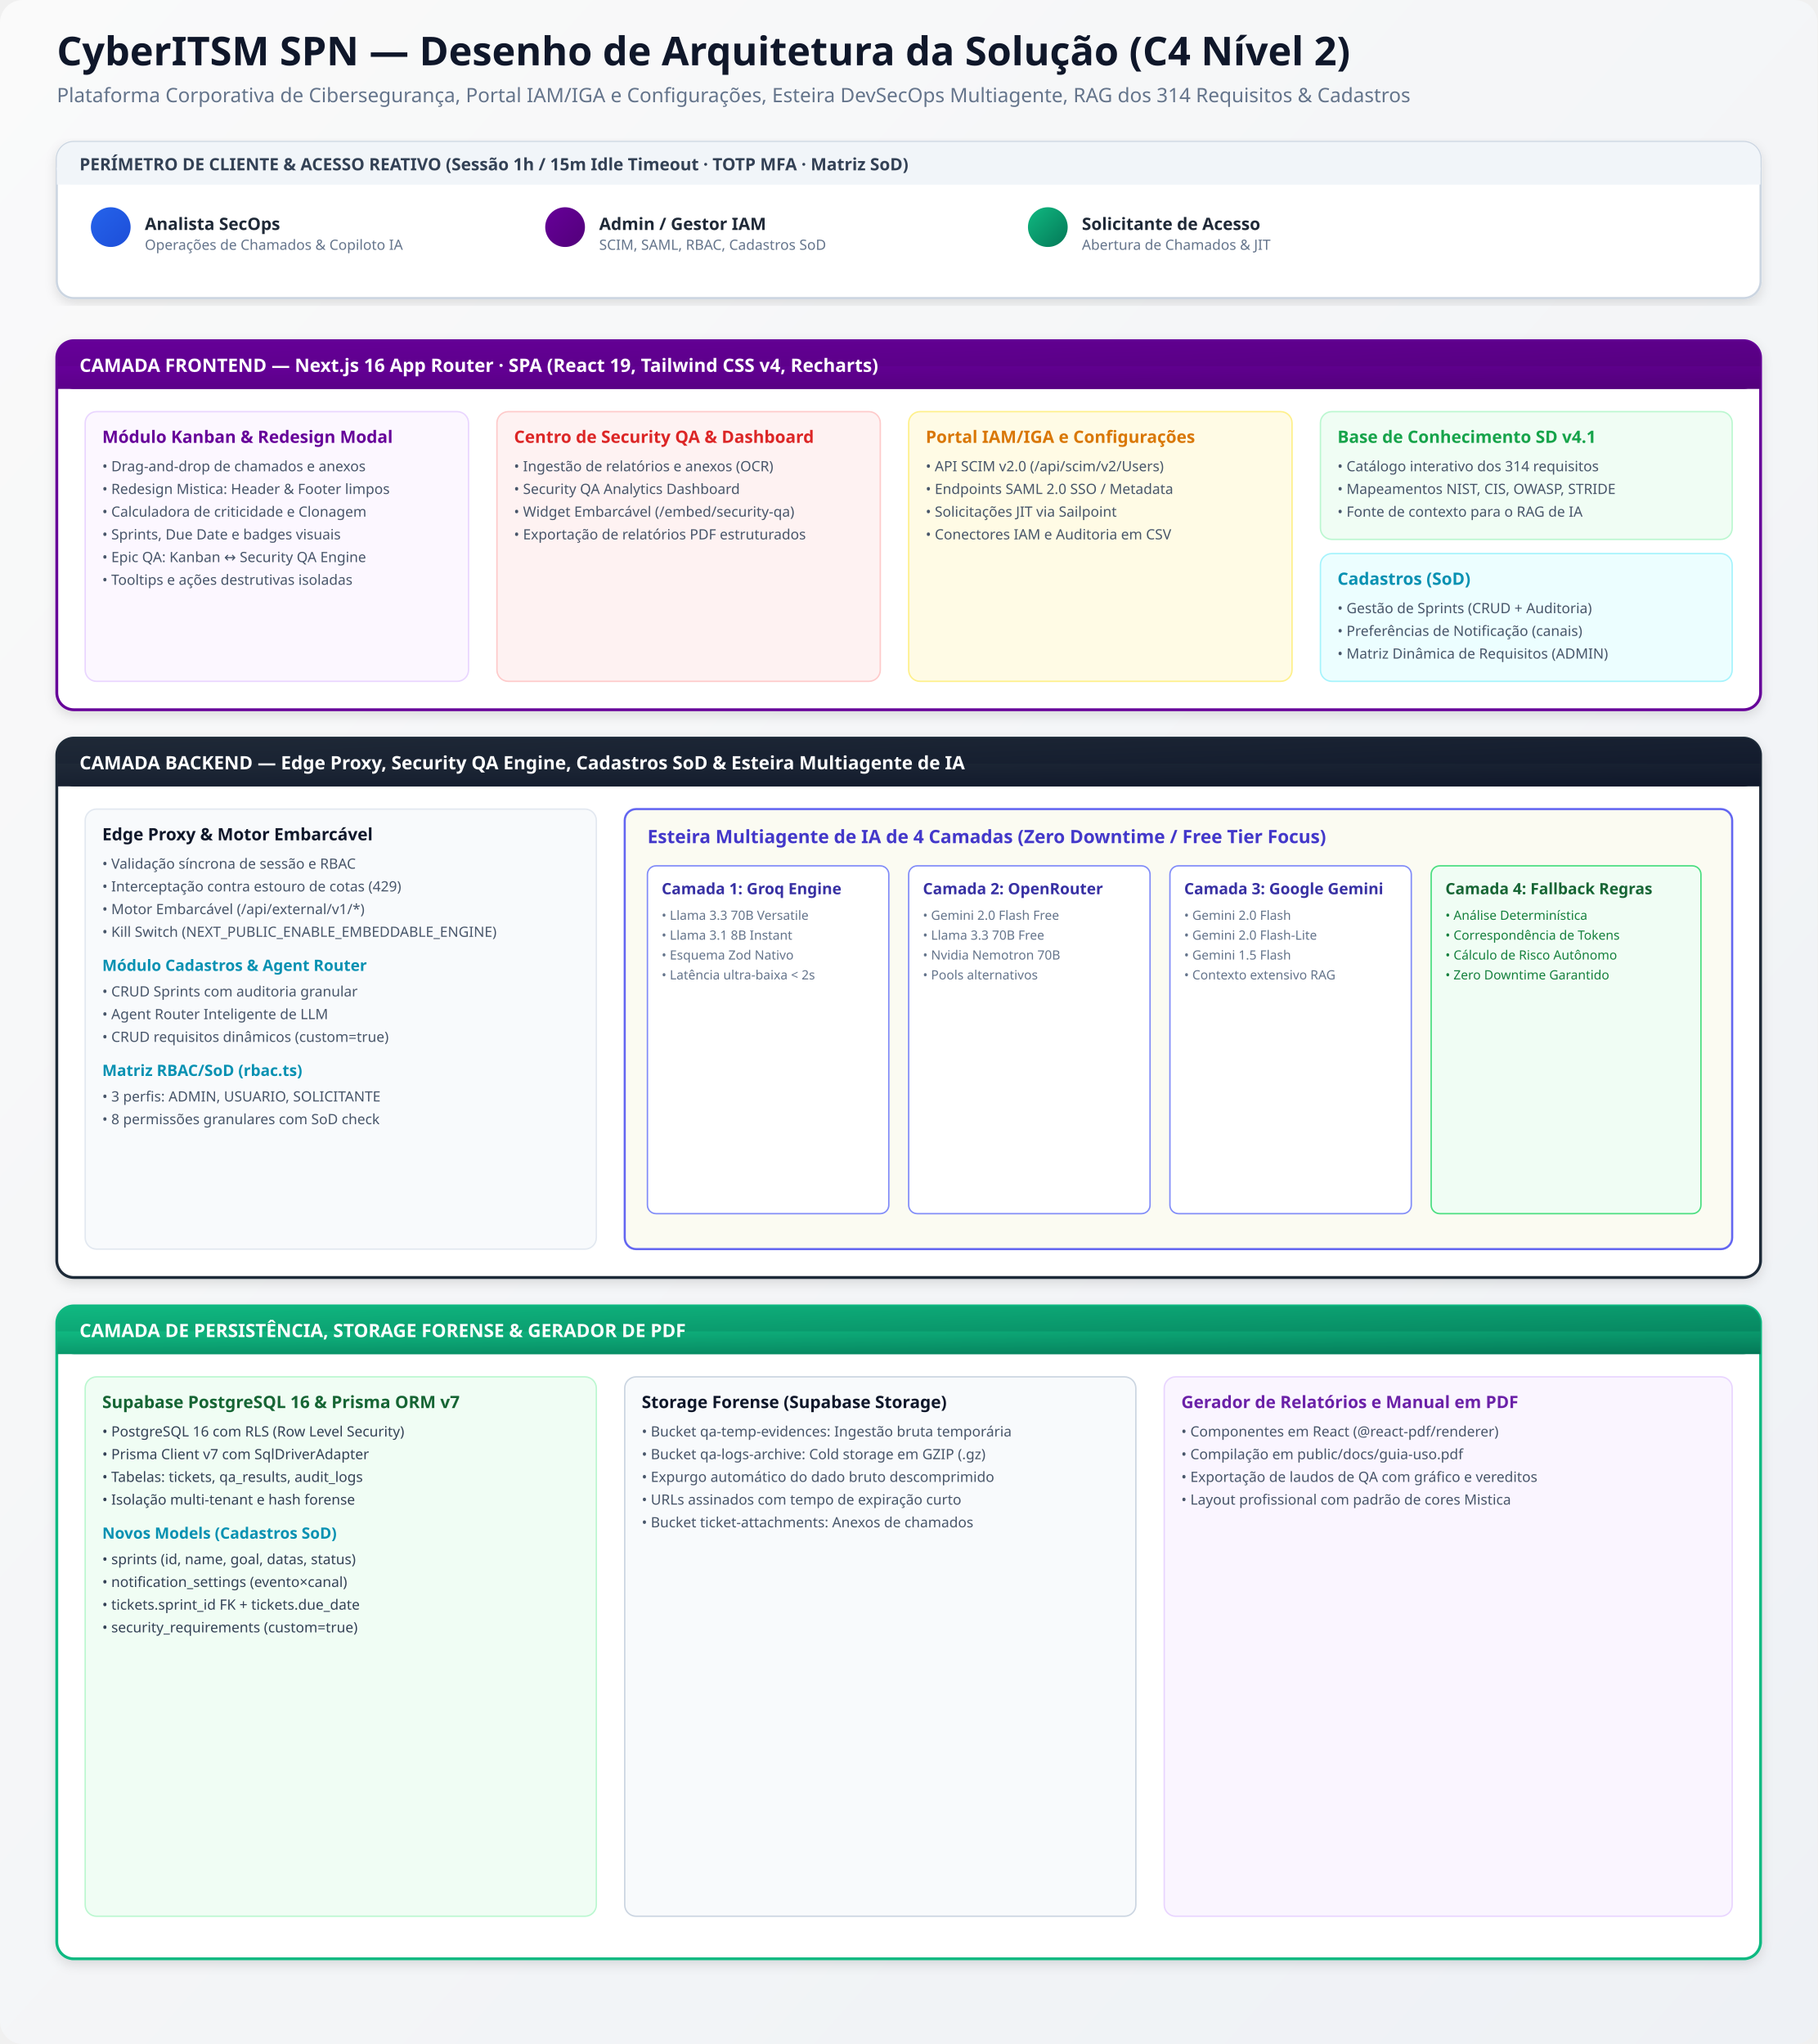
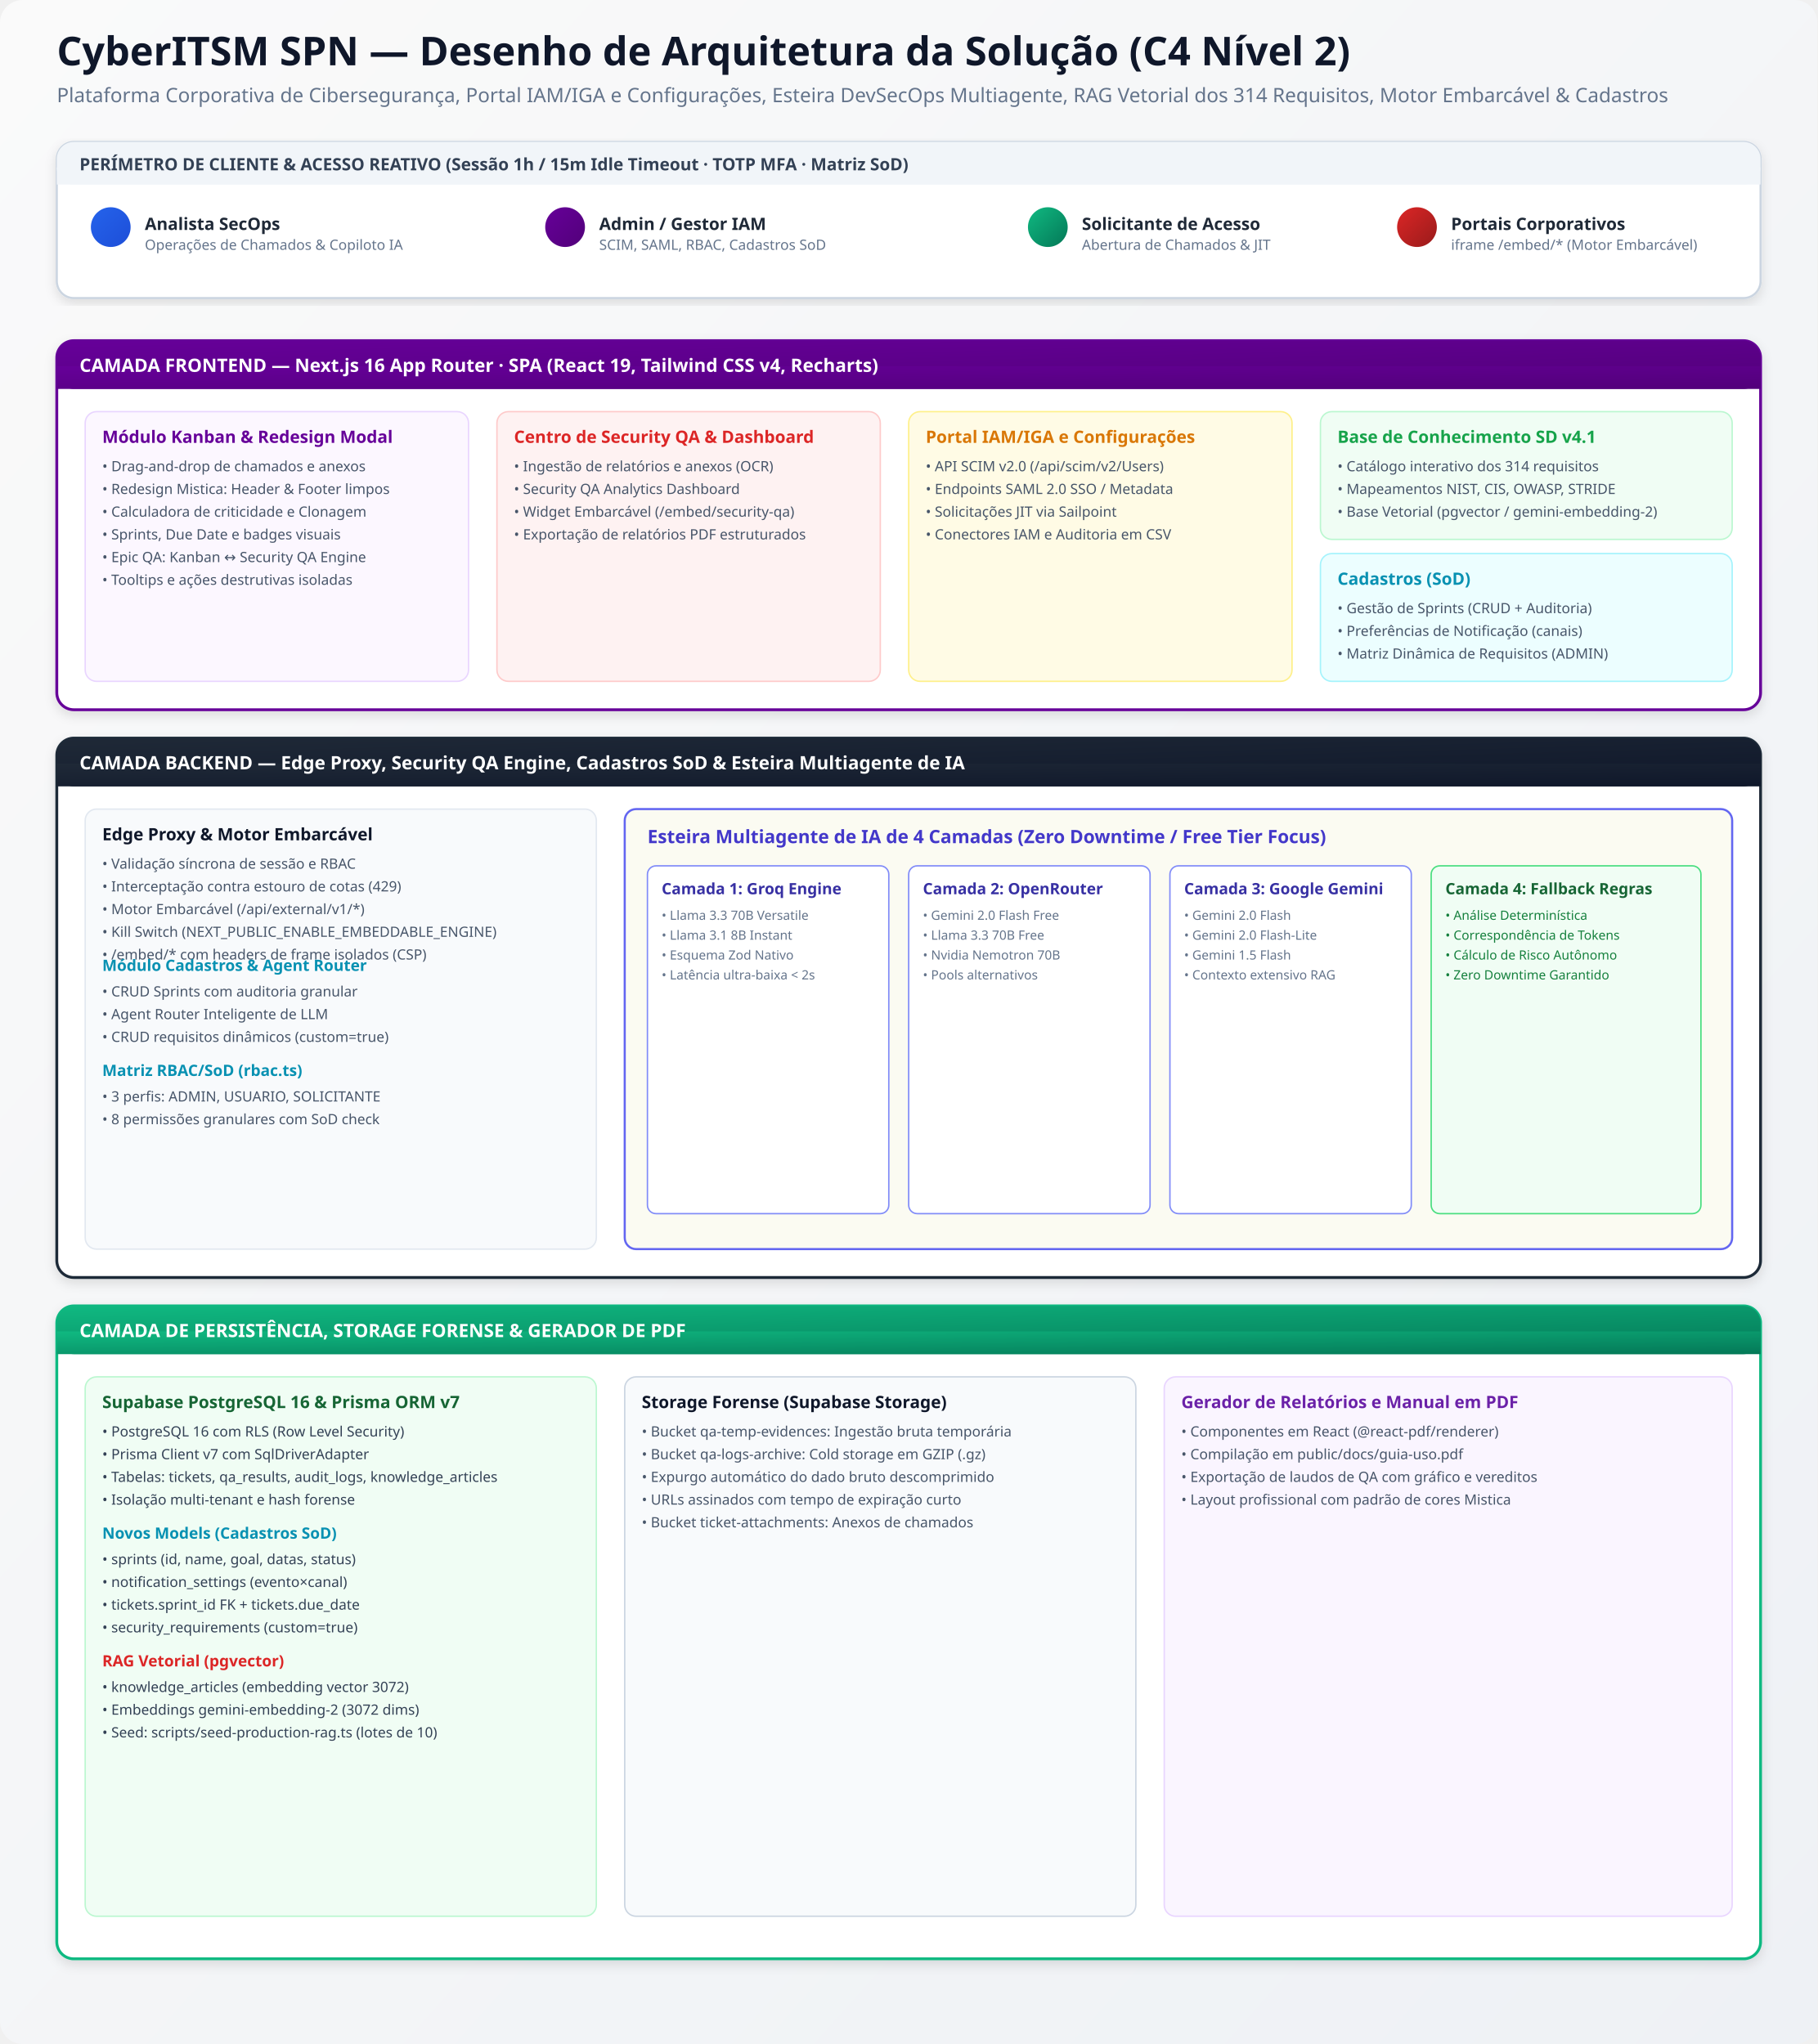
<svg xmlns="http://www.w3.org/2000/svg" viewBox="0 0 1280 1440" width="100%" height="100%">
  <defs>
    <linearGradient id="bg" x1="0%" y1="0%" x2="100%" y2="100%">
      <stop offset="0%" stop-color="#fafafa" />
      <stop offset="100%" stop-color="#eef1f5" />
    </linearGradient>
    <linearGradient id="gUser" x1="0%" y1="0%" x2="100%" y2="100%">
      <stop offset="0%" stop-color="#2563eb" />
      <stop offset="100%" stop-color="#1d4ed8" />
    </linearGradient>
    <linearGradient id="gMistica" x1="0%" y1="0%" x2="100%" y2="100%">
      <stop offset="0%" stop-color="#660099" />
      <stop offset="100%" stop-color="#52007a" />
    </linearGradient>
    <linearGradient id="gVercel" x1="0%" y1="0%" x2="100%" y2="100%">
      <stop offset="0%" stop-color="#1f2937" />
      <stop offset="100%" stop-color="#0f172a" />
    </linearGradient>
    <linearGradient id="gAI" x1="0%" y1="0%" x2="100%" y2="100%">
      <stop offset="0%" stop-color="#4f46e5" />
      <stop offset="100%" stop-color="#3730a3" />
    </linearGradient>
    <linearGradient id="gQA" x1="0%" y1="0%" x2="100%" y2="100%">
      <stop offset="0%" stop-color="#dc2626" />
      <stop offset="100%" stop-color="#991b1b" />
    </linearGradient>
    <linearGradient id="gSupabase" x1="0%" y1="0%" x2="100%" y2="100%">
      <stop offset="0%" stop-color="#10b981" />
      <stop offset="100%" stop-color="#047857" />
    </linearGradient>
    <linearGradient id="gIam" x1="0%" y1="0%" x2="100%" y2="100%">
      <stop offset="0%" stop-color="#f59e0b" />
      <stop offset="100%" stop-color="#d97706" />
    </linearGradient>
    <linearGradient id="gSoD" x1="0%" y1="0%" x2="100%" y2="100%">
      <stop offset="0%" stop-color="#0891b2" />
      <stop offset="100%" stop-color="#0e7490" />
    </linearGradient>
    <marker id="arrow" viewBox="0 0 10 10" refX="7" refY="5" markerWidth="6" markerHeight="6" orient="auto">
      <path d="M 0 0 L 10 5 L 0 10 z" fill="#64748b" />
    </marker>
    <filter id="shadow" x="-5%" y="-5%" width="110%" height="110%">
      <feDropShadow dx="0" dy="3" stdDeviation="4" flood-color="#000" flood-opacity="0.12" />
    </filter>
  </defs>
  <rect width="1280" height="1440" fill="url(#bg)" rx="16" />
  <text x="40" y="46" font-family="'Outfit','Segoe UI',sans-serif" font-size="28" font-weight="bold" fill="#0f172a">CyberITSM SPN — Desenho de Arquitetura da Solução (C4 Nível 2)</text>
-   <text x="40" y="72" font-family="'Outfit','Segoe UI',sans-serif" font-size="14" fill="#64748b">Plataforma Corporativa de Cibersegurança, Portal IAM/IGA e Configurações, Esteira DevSecOps Multiagente, RAG dos 314 Requisitos &amp; Cadastros</text>
+   <text x="40" y="72" font-family="'Outfit','Segoe UI',sans-serif" font-size="14" fill="#64748b">Plataforma Corporativa de Cibersegurança, Portal IAM/IGA e Configurações, Esteira DevSecOps Multiagente, RAG Vetorial dos 314 Requisitos, Motor Embarcável &amp; Cadastros</text>
  <g transform="translate(40,100)">
    <rect width="1200" height="110" rx="12" fill="#ffffff" stroke="#cbd5e1" stroke-width="1.5" filter="url(#shadow)" />
    <rect x="0" y="0" width="1200" height="30" rx="12" fill="#f1f5f9" />
    <rect x="0" y="18" width="1200" height="12" fill="#f1f5f9" />
    <text x="16" y="20" font-family="'Outfit',sans-serif" font-size="12" font-weight="bold" fill="#334155">PERÍMETRO DE CLIENTE &amp; ACESSO REATIVO (Sessão 1h / 15m Idle Timeout · TOTP MFA · Matriz SoD)</text>
    <g transform="translate(20,42)">
      <circle cx="18" cy="18" r="14" fill="url(#gUser)" />
      <text x="42" y="20" font-family="'Outfit',sans-serif" font-size="12" font-weight="bold" fill="#1f2937">Analista SecOps</text>
      <text x="42" y="34" font-family="'Outfit',sans-serif" font-size="10" fill="#64748b">Operações de Chamados &amp; Copiloto IA</text>
    </g>
    <g transform="translate(340,42)">
      <circle cx="18" cy="18" r="14" fill="url(#gMistica)" />
      <text x="42" y="20" font-family="'Outfit',sans-serif" font-size="12" font-weight="bold" fill="#1f2937">Admin / Gestor IAM</text>
      <text x="42" y="34" font-family="'Outfit',sans-serif" font-size="10" fill="#64748b">SCIM, SAML, RBAC, Cadastros SoD</text>
    </g>
    <g transform="translate(680,42)">
      <circle cx="18" cy="18" r="14" fill="url(#gSupabase)" />
      <text x="42" y="20" font-family="'Outfit',sans-serif" font-size="12" font-weight="bold" fill="#1f2937">Solicitante de Acesso</text>
      <text x="42" y="34" font-family="'Outfit',sans-serif" font-size="10" fill="#64748b">Abertura de Chamados &amp; JIT</text>
+     </g>
+     <g transform="translate(940,42)">
+       <circle cx="18" cy="18" r="14" fill="url(#gQA)" />
+       <text x="42" y="20" font-family="'Outfit',sans-serif" font-size="12" font-weight="bold" fill="#1f2937">Portais Corporativos</text>
+       <text x="42" y="34" font-family="'Outfit',sans-serif" font-size="10" fill="#64748b">iframe /embed/* (Motor Embarcável)</text>
    </g>
  </g>
  <g transform="translate(40,240)">
    <rect width="1200" height="260" rx="12" fill="#ffffff" stroke="#660099" stroke-width="2" filter="url(#shadow)" />
    <rect width="1200" height="34" rx="12" fill="url(#gMistica)" />
    <rect y="18" width="1200" height="16" fill="url(#gMistica)" />
    <text x="16" y="22" font-family="'Outfit',sans-serif" font-size="13" font-weight="bold" fill="#ffffff">CAMADA FRONTEND — Next.js 16 App Router · SPA (React 19, Tailwind CSS v4, Recharts)</text>
    <g transform="translate(20,50)">
      <rect width="270" height="190" rx="8" fill="#fcf7ff" stroke="#e9d5ff" />
      <text x="12" y="22" font-family="'Outfit',sans-serif" font-size="12" font-weight="bold" fill="#660099">Módulo Kanban &amp; Redesign Modal</text>
      <text x="12" y="42" font-family="'Outfit',sans-serif" font-size="10" fill="#475569">• Drag-and-drop de chamados e anexos</text>
      <text x="12" y="58" font-family="'Outfit',sans-serif" font-size="10" fill="#475569">• Redesign Mistica: Header &amp; Footer limpos</text>
      <text x="12" y="74" font-family="'Outfit',sans-serif" font-size="10" fill="#475569">• Calculadora de criticidade e Clonagem</text>
      <text x="12" y="90" font-family="'Outfit',sans-serif" font-size="10" fill="#475569">• Sprints, Due Date e badges visuais</text>
      <text x="12" y="106" font-family="'Outfit',sans-serif" font-size="10" fill="#475569">• Epic QA: Kanban ↔ Security QA Engine</text>
      <text x="12" y="122" font-family="'Outfit',sans-serif" font-size="10" fill="#475569">• Tooltips e ações destrutivas isoladas</text>
    </g>
    <g transform="translate(310,50)">
      <rect width="270" height="190" rx="8" fill="#fef2f2" stroke="#fecaca" />
      <text x="12" y="22" font-family="'Outfit',sans-serif" font-size="12" font-weight="bold" fill="#dc2626">Centro de Security QA &amp; Dashboard</text>
      <text x="12" y="42" font-family="'Outfit',sans-serif" font-size="10" fill="#475569">• Ingestão de relatórios e anexos (OCR)</text>
      <text x="12" y="58" font-family="'Outfit',sans-serif" font-size="10" fill="#475569">• Security QA Analytics Dashboard</text>
      <text x="12" y="74" font-family="'Outfit',sans-serif" font-size="10" fill="#475569">• Widget Embarcável (/embed/security-qa)</text>
      <text x="12" y="90" font-family="'Outfit',sans-serif" font-size="10" fill="#475569">• Exportação de relatórios PDF estruturados</text>
    </g>
    <g transform="translate(600,50)">
      <rect width="270" height="190" rx="8" fill="#fffbe5" stroke="#fef08a" />
      <text x="12" y="22" font-family="'Outfit',sans-serif" font-size="12" font-weight="bold" fill="#d97706">Portal IAM/IGA e Configurações</text>
      <text x="12" y="42" font-family="'Outfit',sans-serif" font-size="10" fill="#475569">• API SCIM v2.0 (/api/scim/v2/Users)</text>
      <text x="12" y="58" font-family="'Outfit',sans-serif" font-size="10" fill="#475569">• Endpoints SAML 2.0 SSO / Metadata</text>
      <text x="12" y="74" font-family="'Outfit',sans-serif" font-size="10" fill="#475569">• Solicitações JIT via Sailpoint</text>
      <text x="12" y="90" font-family="'Outfit',sans-serif" font-size="10" fill="#475569">• Conectores IAM e Auditoria em CSV</text>
    </g>
    <g transform="translate(890,50)">
      <rect width="290" height="90" rx="8" fill="#f0fdf4" stroke="#bbf7d0" />
      <text x="12" y="22" font-family="'Outfit',sans-serif" font-size="12" font-weight="bold" fill="#16a34a">Base de Conhecimento SD v4.1</text>
      <text x="12" y="42" font-family="'Outfit',sans-serif" font-size="10" fill="#475569">• Catálogo interativo dos 314 requisitos</text>
      <text x="12" y="58" font-family="'Outfit',sans-serif" font-size="10" fill="#475569">• Mapeamentos NIST, CIS, OWASP, STRIDE</text>
-       <text x="12" y="74" font-family="'Outfit',sans-serif" font-size="10" fill="#475569">• Fonte de contexto para o RAG de IA</text>
+       <text x="12" y="74" font-family="'Outfit',sans-serif" font-size="10" fill="#475569">• Base Vetorial (pgvector / gemini-embedding-2)</text>
    </g>
    <g transform="translate(890,150)">
      <rect width="290" height="90" rx="8" fill="#ecfeff" stroke="#a5f3fc" />
      <text x="12" y="22" font-family="'Outfit',sans-serif" font-size="12" font-weight="bold" fill="#0891b2">Cadastros (SoD)</text>
      <text x="12" y="42" font-family="'Outfit',sans-serif" font-size="10" fill="#475569">• Gestão de Sprints (CRUD + Auditoria)</text>
      <text x="12" y="58" font-family="'Outfit',sans-serif" font-size="10" fill="#475569">• Preferências de Notificação (canais)</text>
      <text x="12" y="74" font-family="'Outfit',sans-serif" font-size="10" fill="#475569">• Matriz Dinâmica de Requisitos (ADMIN)</text>
    </g>
  </g>
  <g transform="translate(40,520)">
    <rect width="1200" height="380" rx="12" fill="#ffffff" stroke="#1f2937" stroke-width="2" filter="url(#shadow)" />
    <rect width="1200" height="34" rx="12" fill="url(#gVercel)" />
    <rect y="18" width="1200" height="16" fill="url(#gVercel)" />
    <text x="16" y="22" font-family="'Outfit',sans-serif" font-size="13" font-weight="bold" fill="#ffffff">CAMADA BACKEND — Edge Proxy, Security QA Engine, Cadastros SoD &amp; Esteira Multiagente de IA</text>
    <g transform="translate(20,50)">
      <rect width="360" height="310" rx="8" fill="#f8fafc" stroke="#e2e8f0" />
      <text x="12" y="22" font-family="'Outfit',sans-serif" font-size="12" font-weight="bold" fill="#0f172a">Edge Proxy &amp; Motor Embarcável</text>
      <text x="12" y="42" font-family="'Outfit',sans-serif" font-size="10" fill="#475569">• Validação síncrona de sessão e RBAC</text>
      <text x="12" y="58" font-family="'Outfit',sans-serif" font-size="10" fill="#475569">• Interceptação contra estouro de cotas (429)</text>
      <text x="12" y="74" font-family="'Outfit',sans-serif" font-size="10" fill="#475569">• Motor Embarcável (/api/external/v1/*)</text>
      <text x="12" y="90" font-family="'Outfit',sans-serif" font-size="10" fill="#475569">• Kill Switch (NEXT_PUBLIC_ENABLE_EMBEDDABLE_ENGINE)</text>
+       <text x="12" y="106" font-family="'Outfit',sans-serif" font-size="10" fill="#475569">• /embed/* com headers de frame isolados (CSP)</text>
      <text x="12" y="114" font-family="'Outfit',sans-serif" font-size="11" font-weight="bold" fill="#0891b2">Módulo Cadastros &amp; Agent Router</text>
      <text x="12" y="132" font-family="'Outfit',sans-serif" font-size="10" fill="#475569">• CRUD Sprints com auditoria granular</text>
      <text x="12" y="148" font-family="'Outfit',sans-serif" font-size="10" fill="#475569">• Agent Router Inteligente de LLM</text>
      <text x="12" y="164" font-family="'Outfit',sans-serif" font-size="10" fill="#475569">• CRUD requisitos dinâmicos (custom=true)</text>
      <text x="12" y="188" font-family="'Outfit',sans-serif" font-size="11" font-weight="bold" fill="#0891b2">Matriz RBAC/SoD (rbac.ts)</text>
      <text x="12" y="206" font-family="'Outfit',sans-serif" font-size="10" fill="#475569">• 3 perfis: ADMIN, USUARIO, SOLICITANTE</text>
      <text x="12" y="222" font-family="'Outfit',sans-serif" font-size="10" fill="#475569">• 8 permissões granulares com SoD check</text>
    </g>
    <g transform="translate(400,50)">
      <rect width="780" height="310" rx="8" fill="#eeefbe" fill-opacity="0.2" stroke="#6366f1" stroke-width="1.5" />
      <text x="16" y="24" font-family="'Outfit',sans-serif" font-size="13" font-weight="bold" fill="#4338ca">Esteira Multiagente de IA de 4 Camadas (Zero Downtime / Free Tier Focus)</text>
      <g transform="translate(16,40)">
        <rect width="170" height="245" rx="6" fill="#ffffff" stroke="#818cf8" />
        <text x="10" y="20" font-family="'Outfit',sans-serif" font-size="11" font-weight="bold" fill="#3730a3">Camada 1: Groq Engine</text>
        <text x="10" y="38" font-family="'Outfit',sans-serif" font-size="9" fill="#64748b">• Llama 3.3 70B Versatile</text>
        <text x="10" y="52" font-family="'Outfit',sans-serif" font-size="9" fill="#64748b">• Llama 3.1 8B Instant</text>
        <text x="10" y="66" font-family="'Outfit',sans-serif" font-size="9" fill="#64748b">• Esquema Zod Nativo</text>
        <text x="10" y="80" font-family="'Outfit',sans-serif" font-size="9" fill="#64748b">• Latência ultra-baixa &lt; 2s</text>
      </g>
      <g transform="translate(200,40)">
        <rect width="170" height="245" rx="6" fill="#ffffff" stroke="#818cf8" />
        <text x="10" y="20" font-family="'Outfit',sans-serif" font-size="11" font-weight="bold" fill="#3730a3">Camada 2: OpenRouter</text>
        <text x="10" y="38" font-family="'Outfit',sans-serif" font-size="9" fill="#64748b">• Gemini 2.0 Flash Free</text>
        <text x="10" y="52" font-family="'Outfit',sans-serif" font-size="9" fill="#64748b">• Llama 3.3 70B Free</text>
        <text x="10" y="66" font-family="'Outfit',sans-serif" font-size="9" fill="#64748b">• Nvidia Nemotron 70B</text>
        <text x="10" y="80" font-family="'Outfit',sans-serif" font-size="9" fill="#64748b">• Pools alternativos</text>
      </g>
      <g transform="translate(384,40)">
        <rect width="170" height="245" rx="6" fill="#ffffff" stroke="#818cf8" />
        <text x="10" y="20" font-family="'Outfit',sans-serif" font-size="11" font-weight="bold" fill="#3730a3">Camada 3: Google Gemini</text>
        <text x="10" y="38" font-family="'Outfit',sans-serif" font-size="9" fill="#64748b">• Gemini 2.0 Flash</text>
        <text x="10" y="52" font-family="'Outfit',sans-serif" font-size="9" fill="#64748b">• Gemini 2.0 Flash-Lite</text>
        <text x="10" y="66" font-family="'Outfit',sans-serif" font-size="9" fill="#64748b">• Gemini 1.5 Flash</text>
        <text x="10" y="80" font-family="'Outfit',sans-serif" font-size="9" fill="#64748b">• Contexto extensivo RAG</text>
      </g>
      <g transform="translate(568,40)">
        <rect width="190" height="245" rx="6" fill="#f0fdf4" stroke="#4ade80" />
        <text x="10" y="20" font-family="'Outfit',sans-serif" font-size="11" font-weight="bold" fill="#166534">Camada 4: Fallback Regras</text>
        <text x="10" y="38" font-family="'Outfit',sans-serif" font-size="9" fill="#15803d">• Análise Determinística</text>
        <text x="10" y="52" font-family="'Outfit',sans-serif" font-size="9" fill="#15803d">• Correspondência de Tokens</text>
        <text x="10" y="66" font-family="'Outfit',sans-serif" font-size="9" fill="#15803d">• Cálculo de Risco Autônomo</text>
        <text x="10" y="80" font-family="'Outfit',sans-serif" font-size="9" fill="#15803d">• Zero Downtime Garantido</text>
      </g>
    </g>
  </g>
  <g transform="translate(40,920)">
    <rect width="1200" height="460" rx="12" fill="#ffffff" stroke="#10b981" stroke-width="2" filter="url(#shadow)" />
    <rect width="1200" height="34" rx="12" fill="url(#gSupabase)" />
    <rect y="18" width="1200" height="16" fill="url(#gSupabase)" />
    <text x="16" y="22" font-family="'Outfit',sans-serif" font-size="13" font-weight="bold" fill="#ffffff">CAMADA DE PERSISTÊNCIA, STORAGE FORENSE &amp; GERADOR DE PDF</text>
    <g transform="translate(20,50)">
      <rect width="360" height="380" rx="8" fill="#f0fdf4" stroke="#bbf7d0" />
      <text x="12" y="22" font-family="'Outfit',sans-serif" font-size="12" font-weight="bold" fill="#166534">Supabase PostgreSQL 16 &amp; Prisma ORM v7</text>
      <text x="12" y="42" font-family="'Outfit',sans-serif" font-size="10" fill="#334155">• PostgreSQL 16 com RLS (Row Level Security)</text>
      <text x="12" y="58" font-family="'Outfit',sans-serif" font-size="10" fill="#334155">• Prisma Client v7 com SqlDriverAdapter</text>
-       <text x="12" y="74" font-family="'Outfit',sans-serif" font-size="10" fill="#334155">• Tabelas: tickets, qa_results, audit_logs</text>
+       <text x="12" y="74" font-family="'Outfit',sans-serif" font-size="10" fill="#334155">• Tabelas: tickets, qa_results, audit_logs, knowledge_articles</text>
      <text x="12" y="90" font-family="'Outfit',sans-serif" font-size="10" fill="#334155">• Isolação multi-tenant e hash forense</text>
      <text x="12" y="114" font-family="'Outfit',sans-serif" font-size="11" font-weight="bold" fill="#0891b2">Novos Models (Cadastros SoD)</text>
      <text x="12" y="132" font-family="'Outfit',sans-serif" font-size="10" fill="#334155">• sprints (id, name, goal, datas, status)</text>
      <text x="12" y="148" font-family="'Outfit',sans-serif" font-size="10" fill="#334155">• notification_settings (evento×canal)</text>
      <text x="12" y="164" font-family="'Outfit',sans-serif" font-size="10" fill="#334155">• tickets.sprint_id FK + tickets.due_date</text>
      <text x="12" y="180" font-family="'Outfit',sans-serif" font-size="10" fill="#334155">• security_requirements (custom=true)</text>
+       <text x="12" y="204" font-family="'Outfit',sans-serif" font-size="11" font-weight="bold" fill="#dc2626">RAG Vetorial (pgvector)</text>
+       <text x="12" y="222" font-family="'Outfit',sans-serif" font-size="10" fill="#334155">• knowledge_articles (embedding vector 3072)</text>
+       <text x="12" y="238" font-family="'Outfit',sans-serif" font-size="10" fill="#334155">• Embeddings gemini-embedding-2 (3072 dims)</text>
+       <text x="12" y="254" font-family="'Outfit',sans-serif" font-size="10" fill="#334155">• Seed: scripts/seed-production-rag.ts (lotes de 10)</text>
    </g>
    <g transform="translate(400,50)">
      <rect width="360" height="380" rx="8" fill="#f8fafc" stroke="#cbd5e1" />
      <text x="12" y="22" font-family="'Outfit',sans-serif" font-size="12" font-weight="bold" fill="#0f172a">Storage Forense (Supabase Storage)</text>
      <text x="12" y="42" font-family="'Outfit',sans-serif" font-size="10" fill="#475569">• Bucket qa-temp-evidences: Ingestão bruta temporária</text>
      <text x="12" y="58" font-family="'Outfit',sans-serif" font-size="10" fill="#475569">• Bucket qa-logs-archive: Cold storage em GZIP (.gz)</text>
      <text x="12" y="74" font-family="'Outfit',sans-serif" font-size="10" fill="#475569">• Expurgo automático do dado bruto descomprimido</text>
      <text x="12" y="90" font-family="'Outfit',sans-serif" font-size="10" fill="#475569">• URLs assinados com tempo de expiração curto</text>
      <text x="12" y="106" font-family="'Outfit',sans-serif" font-size="10" fill="#475569">• Bucket ticket-attachments: Anexos de chamados</text>
    </g>
    <g transform="translate(780,50)">
      <rect width="400" height="380" rx="8" fill="#faf5ff" stroke="#e9d5ff" />
      <text x="12" y="22" font-family="'Outfit',sans-serif" font-size="12" font-weight="bold" fill="#6b21a8">Gerador de Relatórios e Manual em PDF</text>
      <text x="12" y="42" font-family="'Outfit',sans-serif" font-size="10" fill="#475569">• Componentes em React (@react-pdf/renderer)</text>
      <text x="12" y="58" font-family="'Outfit',sans-serif" font-size="10" fill="#475569">• Compilação em public/docs/guia-uso.pdf</text>
      <text x="12" y="74" font-family="'Outfit',sans-serif" font-size="10" fill="#475569">• Exportação de laudos de QA com gráfico e vereditos</text>
      <text x="12" y="90" font-family="'Outfit',sans-serif" font-size="10" fill="#475569">• Layout profissional com padrão de cores Mistica</text>
    </g>
  </g>
</svg>
